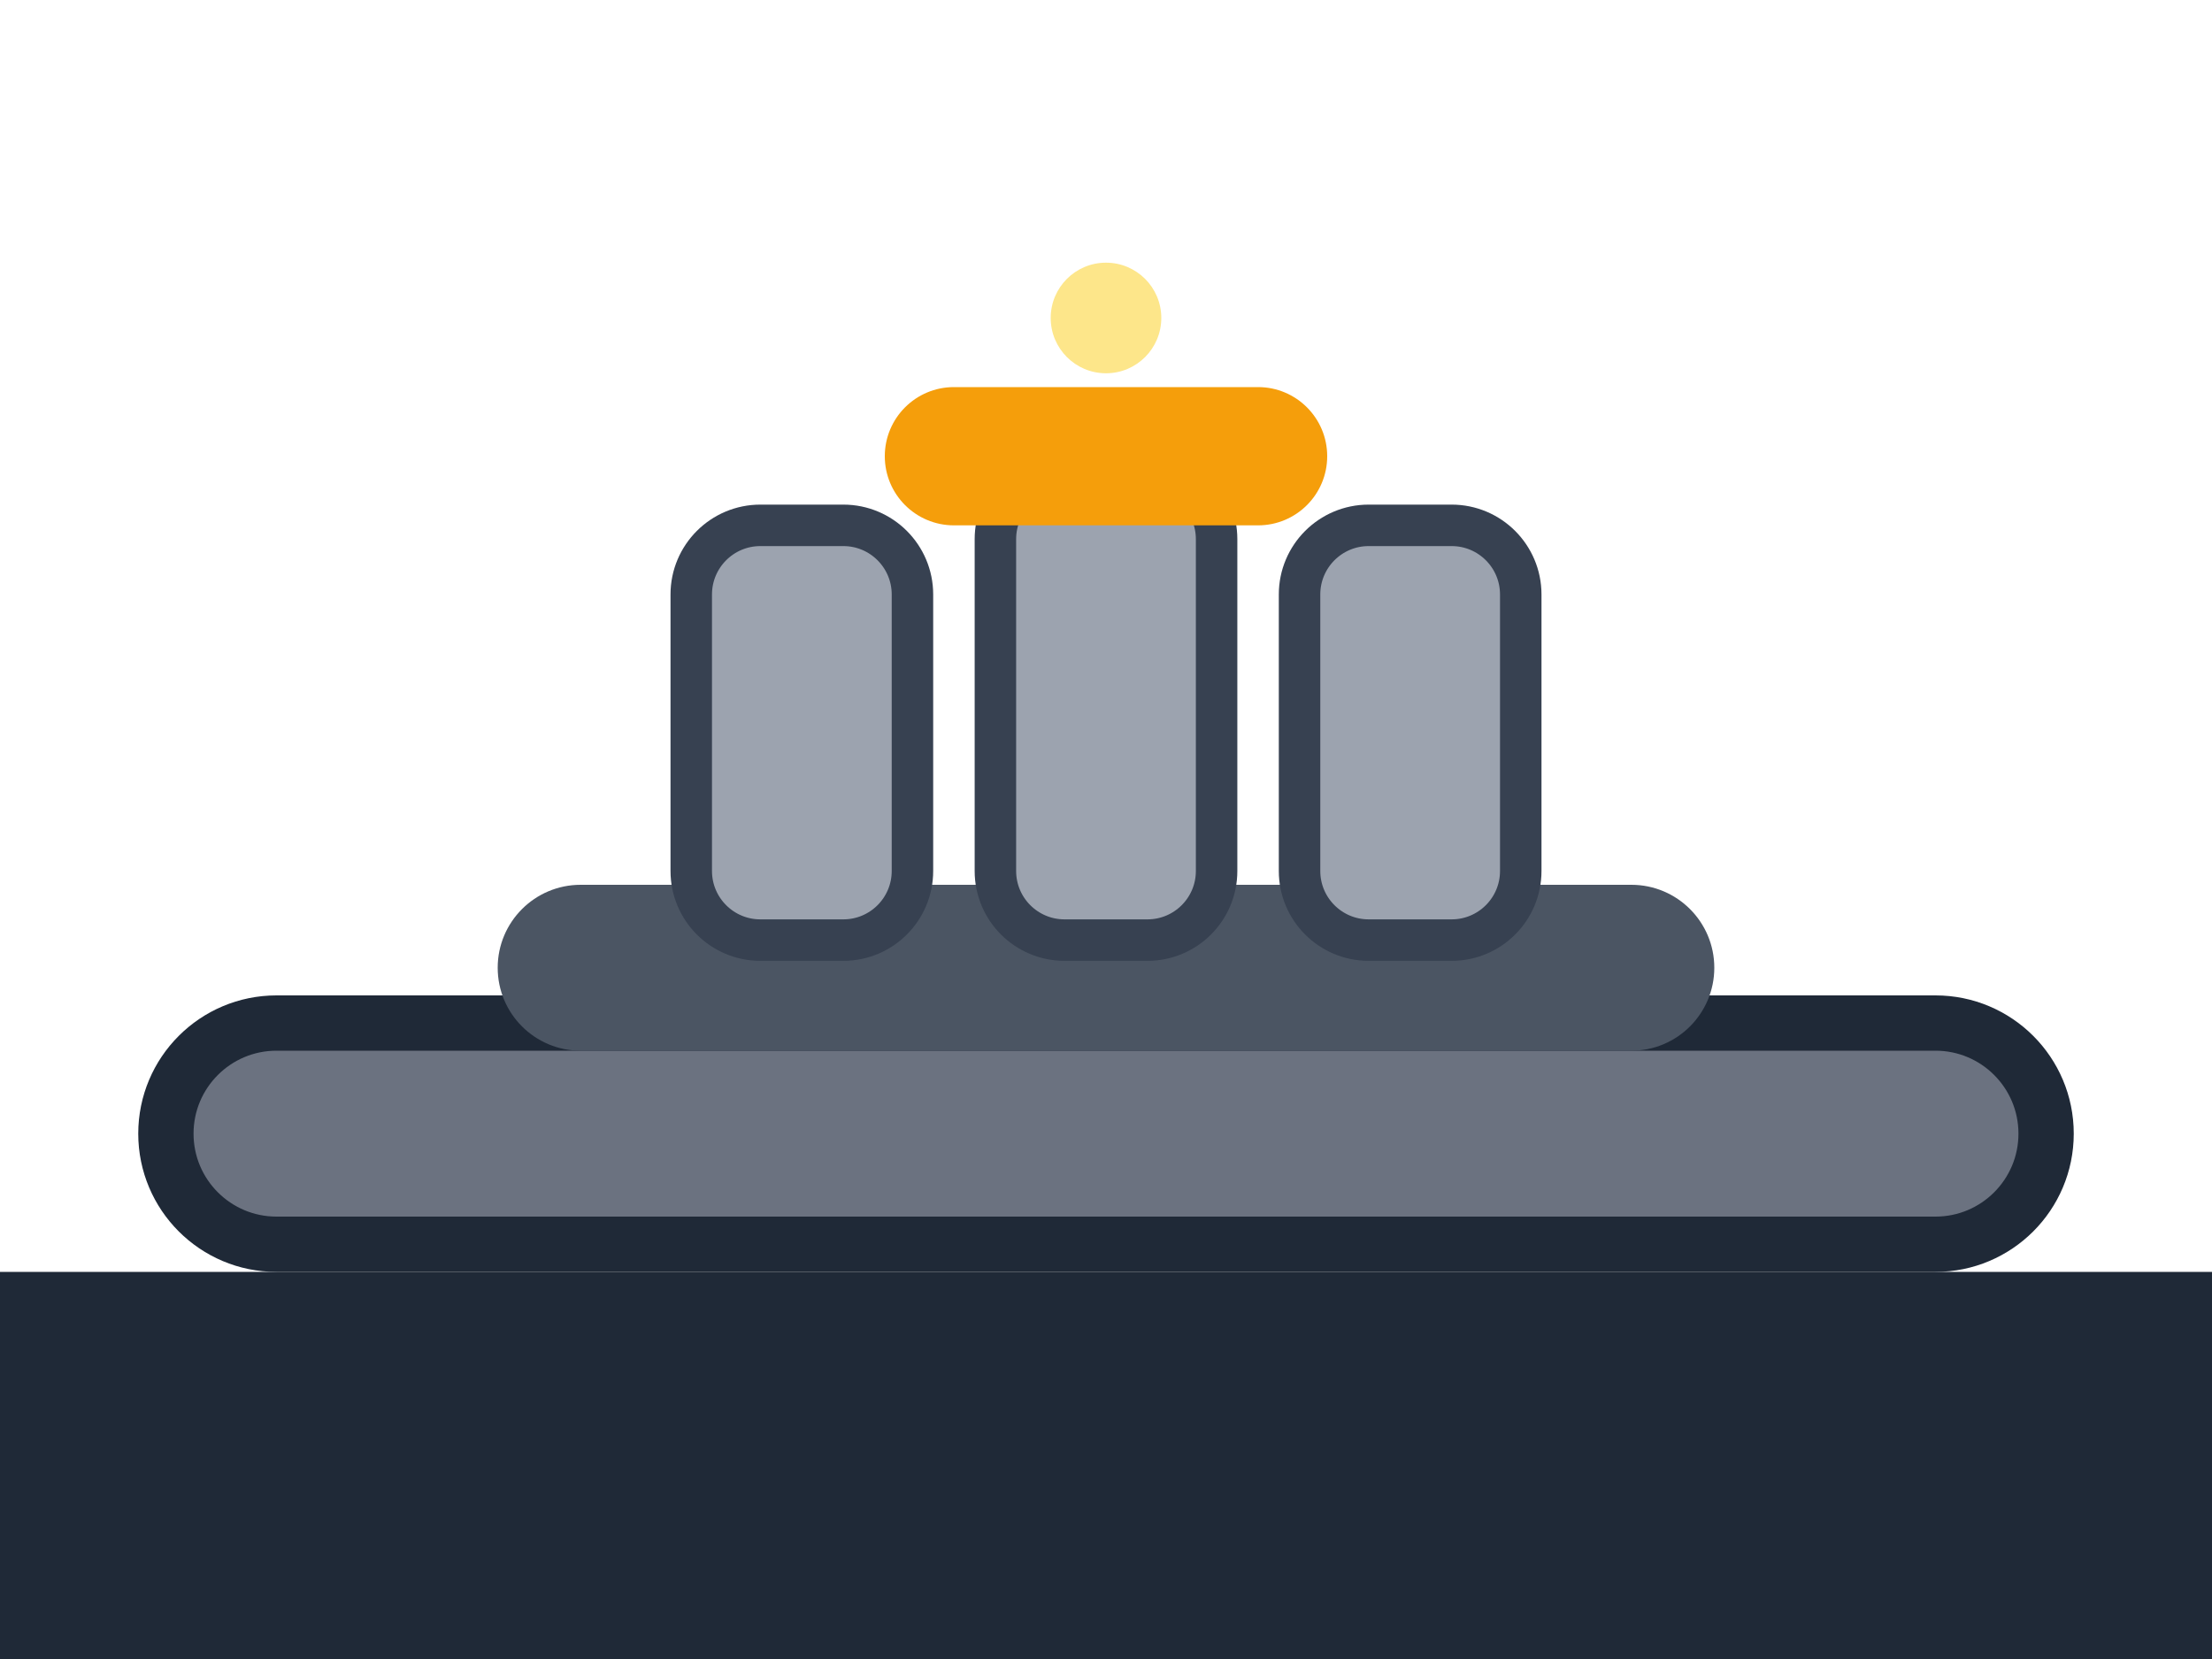
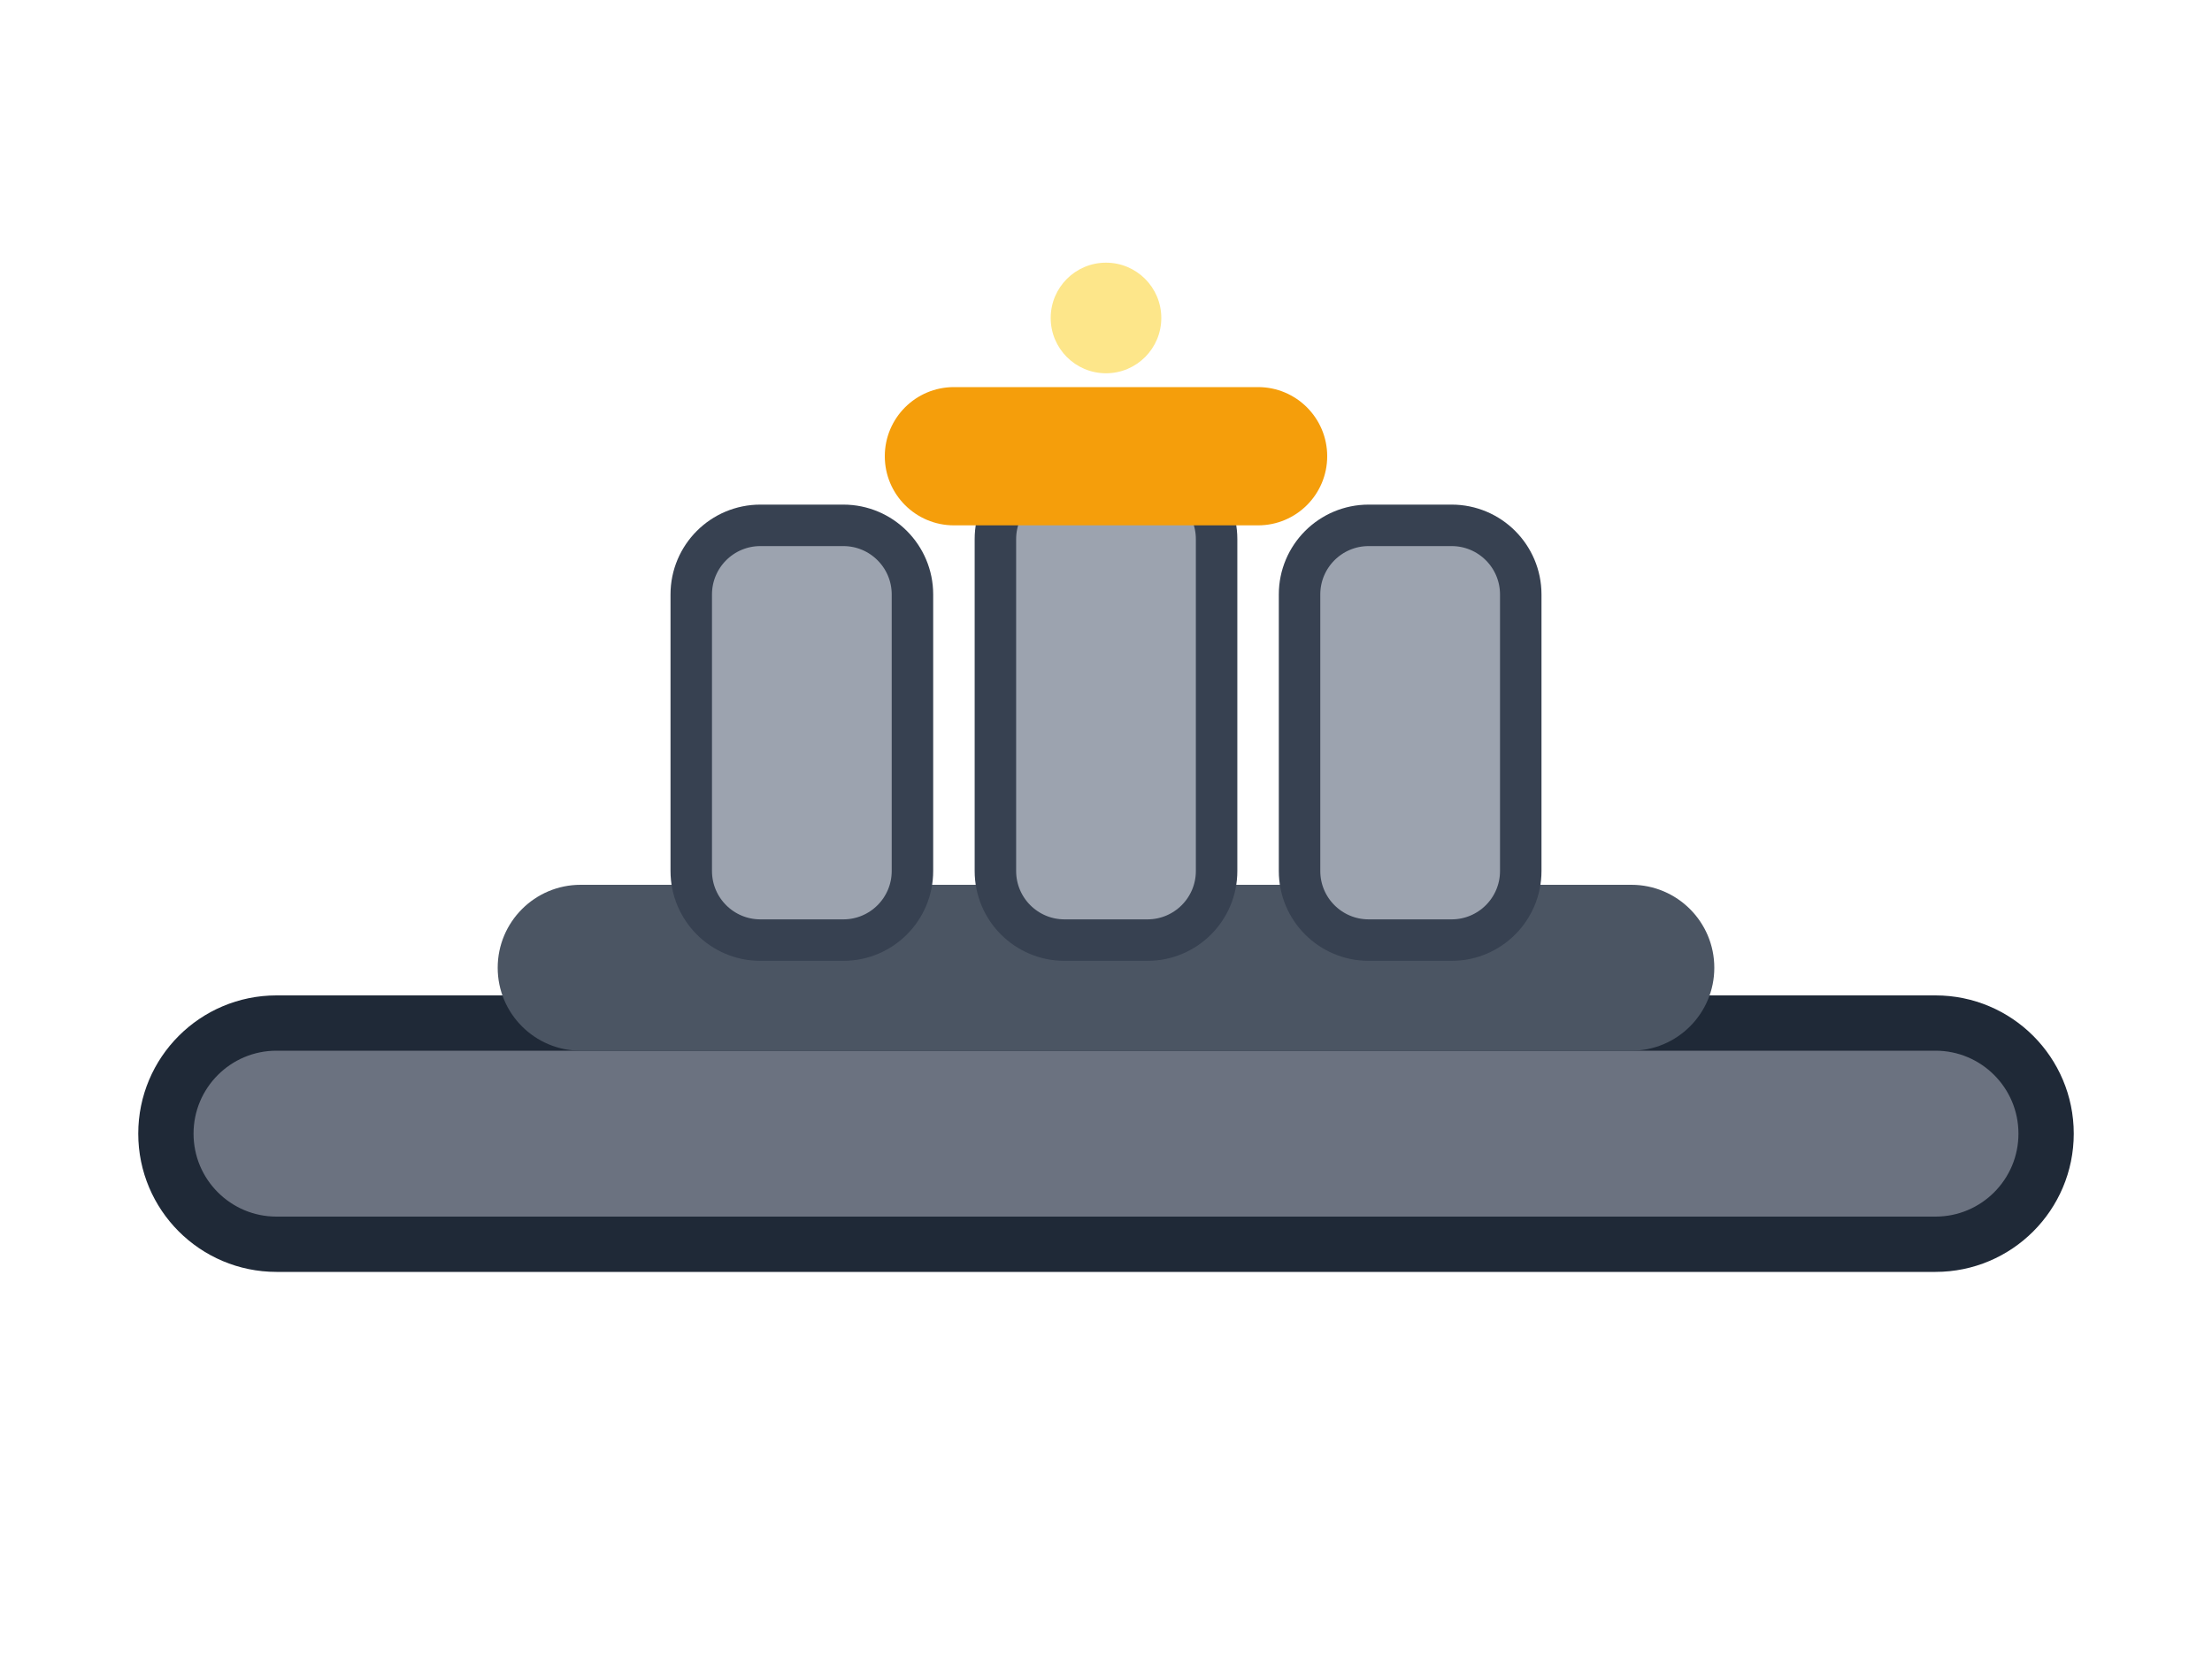
<svg xmlns="http://www.w3.org/2000/svg" width="160" height="120" viewBox="0 0 160 120">
-   <rect x="0" y="92" width="160" height="28" fill="#1f2937" />
  <rect x="12" y="74" width="136" height="16" rx="8" fill="#6b7280" stroke="#1f2937" stroke-width="4" />
  <rect x="36" y="64" width="88" height="12" rx="6" fill="#4b5563" />
  <rect x="50" y="38" width="16" height="30" rx="5" fill="#9ca3af" stroke="#374151" stroke-width="3" />
  <rect x="72" y="34" width="16" height="34" rx="5" fill="#9ca3af" stroke="#374151" stroke-width="3" />
  <rect x="94" y="38" width="16" height="30" rx="5" fill="#9ca3af" stroke="#374151" stroke-width="3" />
  <rect x="64" y="28" width="32" height="10" rx="5" fill="#f59e0b" />
  <circle cx="80" cy="23" r="4" fill="#fde68a" />
</svg>
